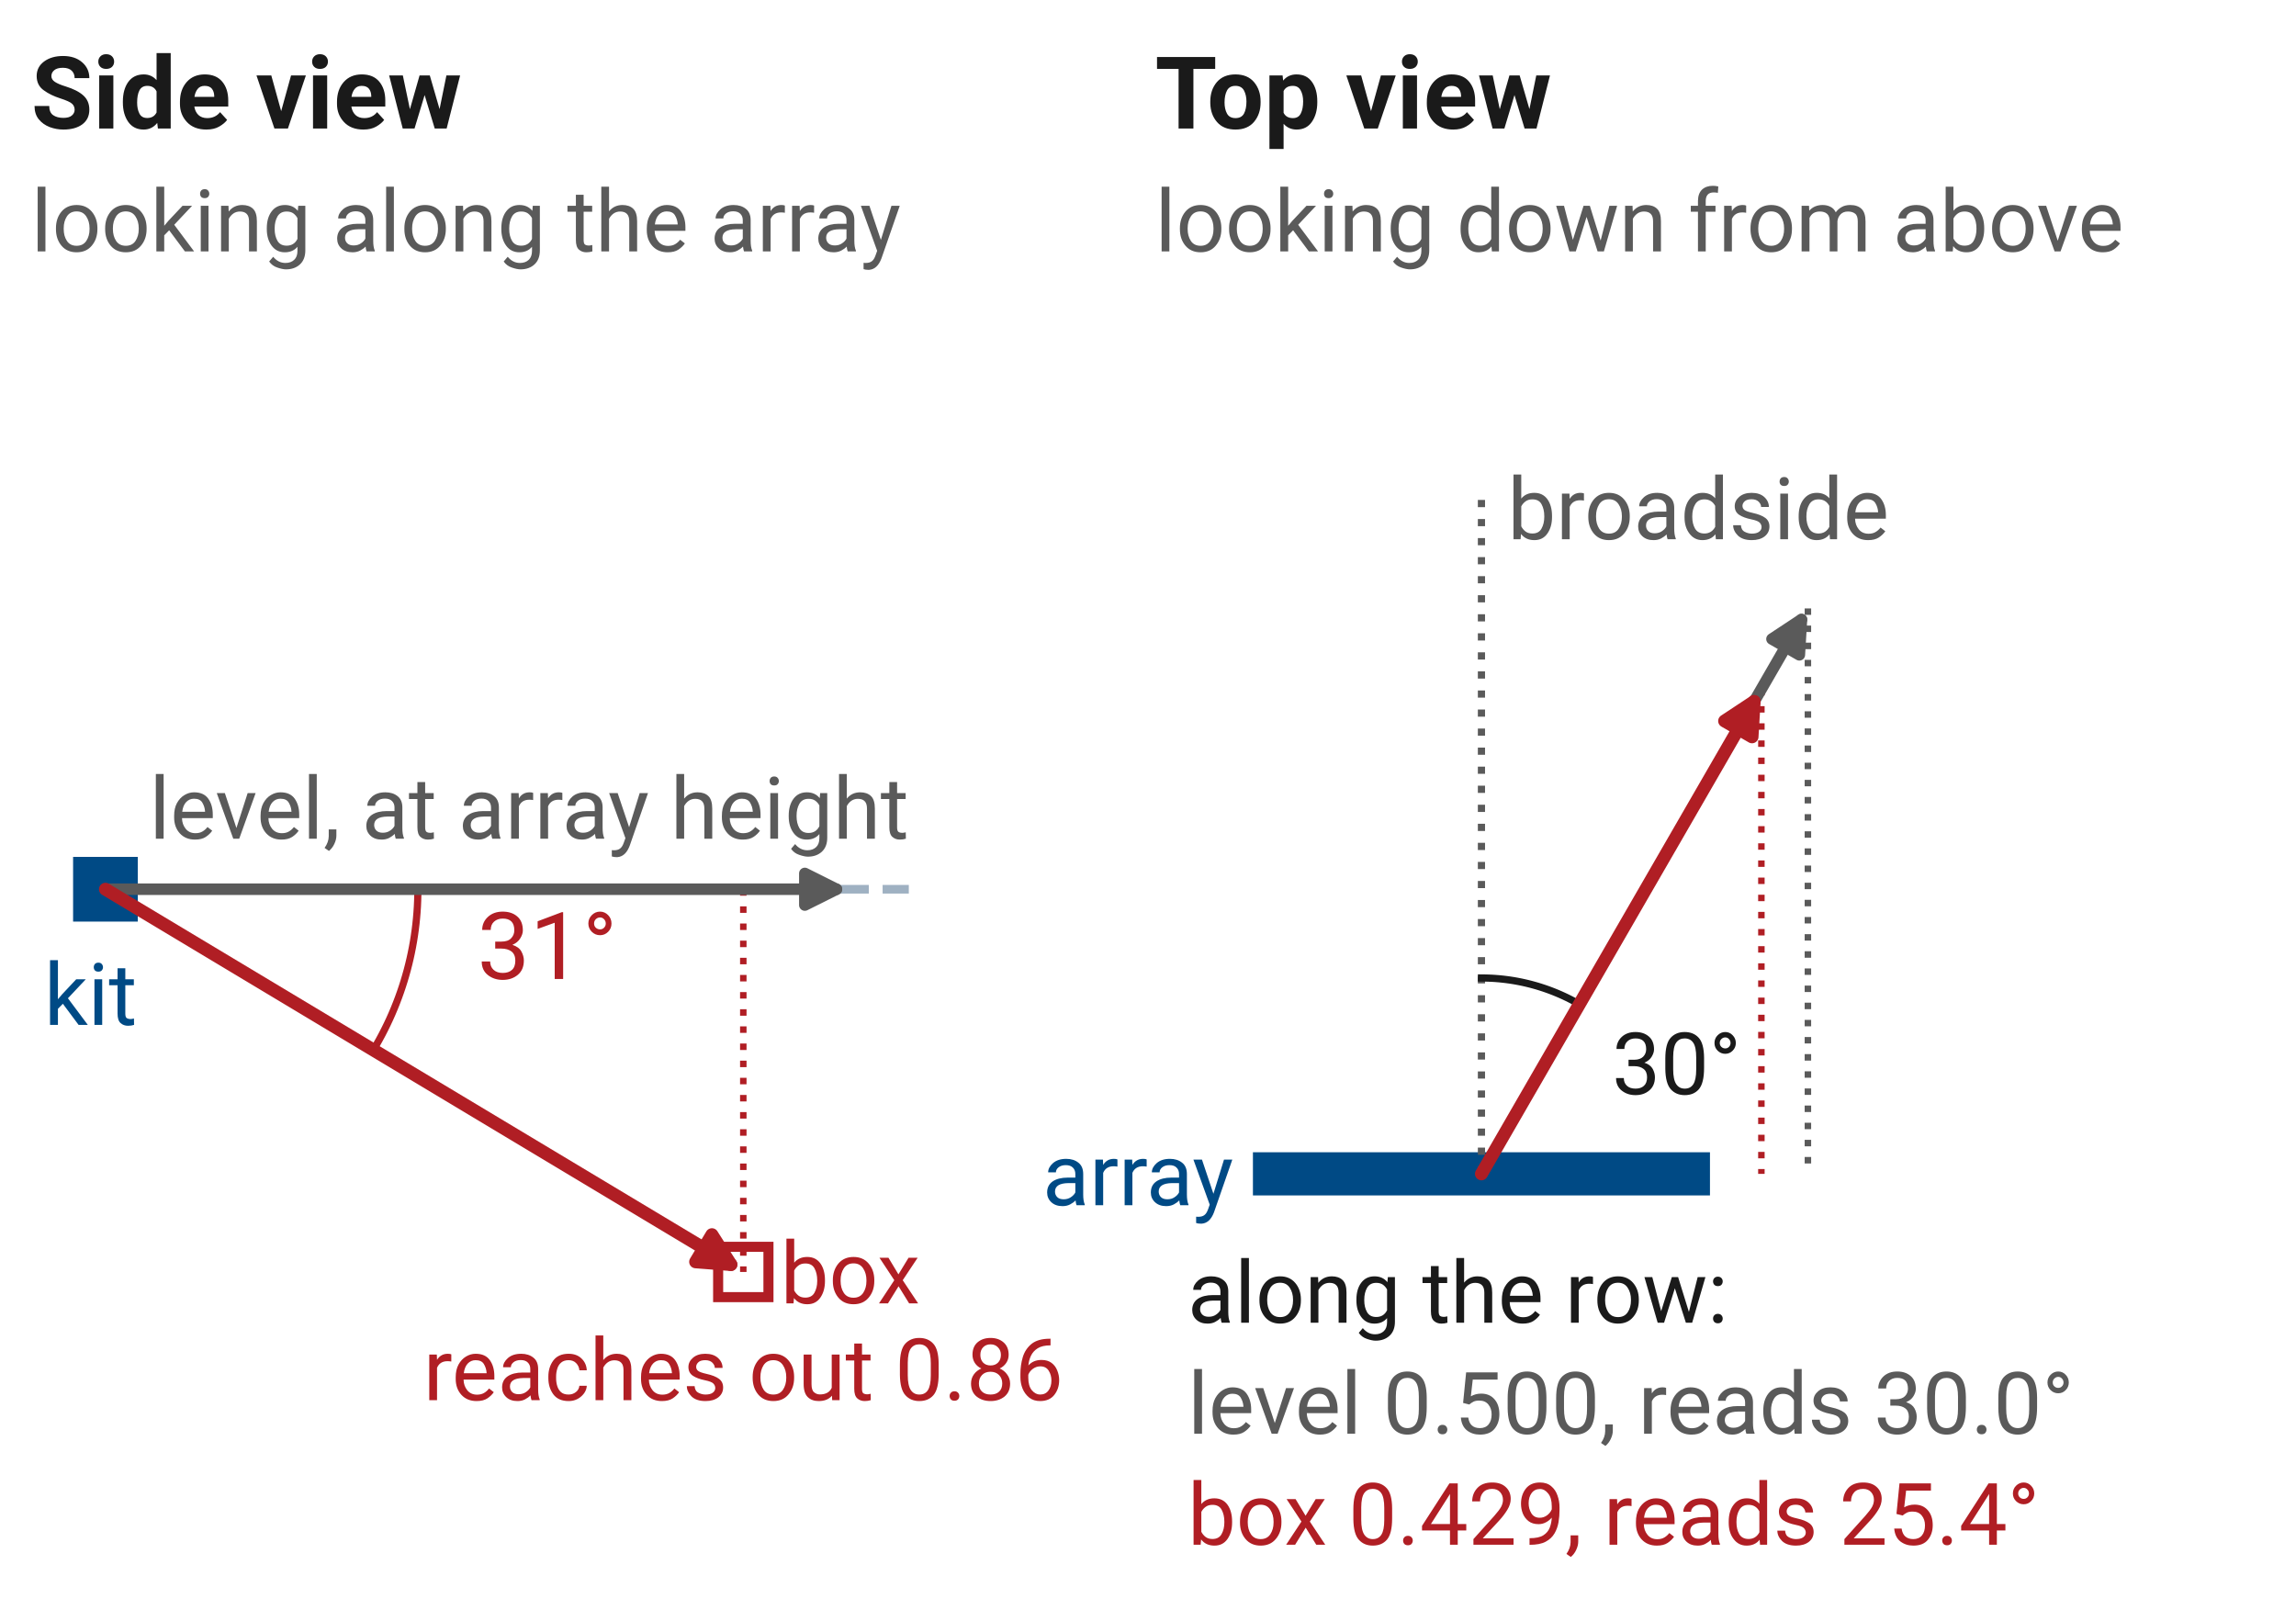
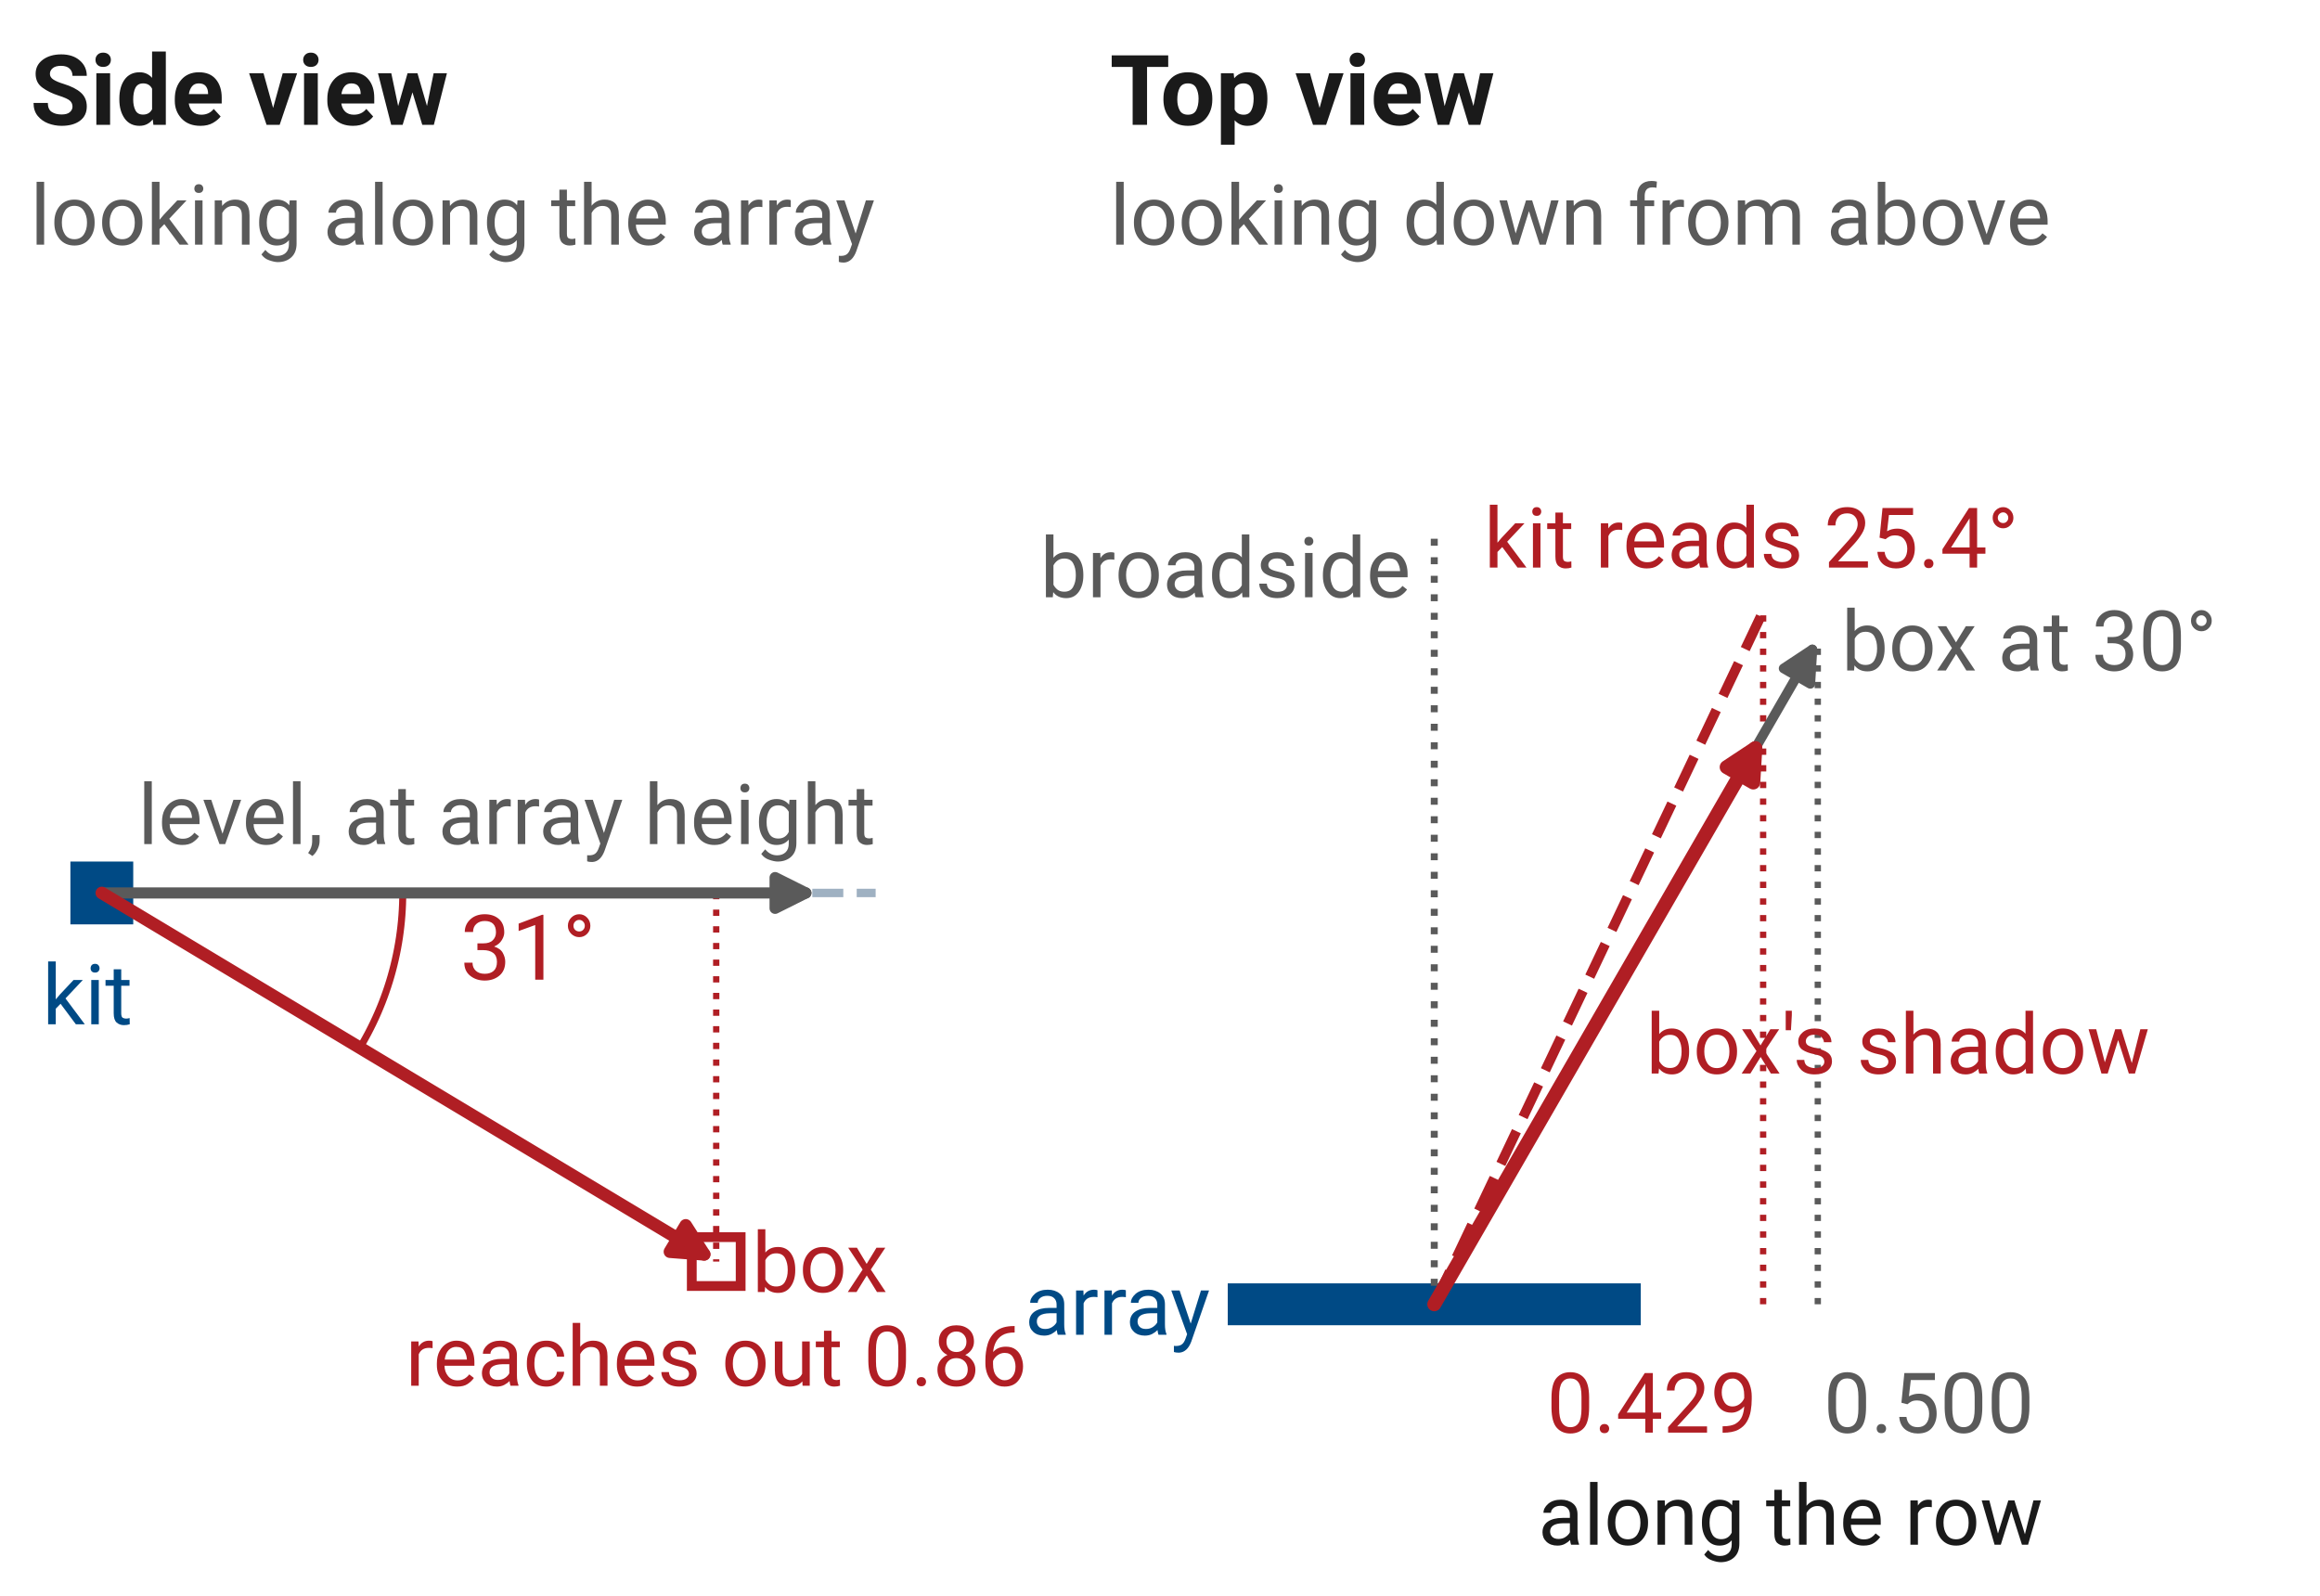
- <svg xmlns="http://www.w3.org/2000/svg" xmlns:xlink="http://www.w3.org/1999/xlink" width="319.42pt" height="223.939pt" viewBox="0 0 319.42 223.939" version="1.1">
+ <svg xmlns="http://www.w3.org/2000/svg" xmlns:xlink="http://www.w3.org/1999/xlink" width="332.28pt" height="228.479pt" viewBox="0 0 332.28 228.479" version="1.1">
  <defs>
    <style type="text/css">*{stroke-linejoin: round; stroke-linecap: butt}</style>
  </defs>
  <g id="figure_1">
    <g id="patch_1">
-       <path d="M 0 223.939  L 319.42 223.939  L 319.42 0  L 0 0  L 0 223.939  z " style="fill: none" />
+       <path d="M 0 228.479  L 332.28 228.479  L 332.28 0  L 0 0  L 0 228.479  z " style="fill: none" />
    </g>
    <g id="axes_1">
      <g id="line2d_1">
-         <path d="M 14.669 123.708  L 126.435 123.708  " clip-path="url(#pfb8a192c6f)" style="fill: none; stroke-dasharray: 4.44,1.92; stroke-dashoffset: 0; stroke: #9fb1c2; stroke-width: 1.2" />
+         <path d="M 14.582 127.906  L 125.414 127.906  " clip-path="url(#pde7d0ddf05)" style="fill: none; stroke-dasharray: 4.44,1.92; stroke-dashoffset: 0; stroke: #9fb1c2; stroke-width: 1.2" />
      </g>
      <g id="line2d_2">
        <defs>
          <path id="m3cbab0ef9d" d="M -4 4  L 4 4  L 4 -4  L -4 -4  z " style="stroke: #004a85; stroke-linejoin: miter" />
        </defs>
-         <g clip-path="url(#pfb8a192c6f)">
-           <use xlink:href="#m3cbab0ef9d" x="14.669" y="123.708" style="fill: #004a85; stroke: #004a85; stroke-linejoin: miter" />
+         <g clip-path="url(#pde7d0ddf05)">
+           <use xlink:href="#m3cbab0ef9d" x="14.582" y="127.906" style="fill: #004a85; stroke: #004a85; stroke-linejoin: miter" />
        </g>
      </g>
      <g id="line2d_3">
-         <path d="M 103.408 123.708  L 103.408 176.952  " clip-path="url(#pfb8a192c6f)" style="fill: none; stroke-dasharray: 0.9,1.485; stroke-dashoffset: 0; stroke: #b01e24; stroke-width: 0.9" />
+         <path d="M 102.58 127.906  L 102.58 180.705  " clip-path="url(#pde7d0ddf05)" style="fill: none; stroke-dasharray: 0.9,1.485; stroke-dashoffset: 0; stroke: #b01e24; stroke-width: 0.9" />
      </g>
      <g id="line2d_4">
        <defs>
          <path id="ma644fbcbb9" d="M -3.5 3.5  L 3.5 3.5  L 3.5 -3.5  L -3.5 -3.5  z " style="stroke: #b01e24; stroke-width: 1.4; stroke-linejoin: miter" />
        </defs>
-         <g clip-path="url(#pfb8a192c6f)">
-           <use xlink:href="#ma644fbcbb9" x="103.408" y="176.952" style="fill-opacity: 0; stroke: #b01e24; stroke-width: 1.4; stroke-linejoin: miter" />
+         <g clip-path="url(#pde7d0ddf05)">
+           <use xlink:href="#ma644fbcbb9" x="102.58" y="180.705" style="fill-opacity: 0; stroke: #b01e24; stroke-width: 1.4; stroke-linejoin: miter" />
        </g>
      </g>
      <g id="line2d_5">
-         <path d="M 58.133 123.708  L 58.126 124.518  L 58.103 125.328  L 58.066 126.137  L 58.013 126.945  L 57.945 127.752  L 57.862 128.558  L 57.764 129.362  L 57.651 130.164  L 57.524 130.964  L 57.381 131.761  L 57.223 132.556  L 57.051 133.347  L 56.864 134.135  L 56.663 134.92  L 56.446 135.7  L 56.216 136.477  L 55.971 137.249  L 55.711 138.016  L 55.437 138.778  L 55.149 139.535  L 54.847 140.287  L 54.532 141.033  L 54.202 141.773  L 53.858 142.506  L 53.501 143.233  L 53.131 143.953  L 52.747 144.666  L 52.35 145.372  L 51.939 146.071  " clip-path="url(#pfb8a192c6f)" style="fill: none; stroke: #b01e24; stroke-linecap: square" />
+         <path d="M 57.684 127.906  L 57.676 128.709  L 57.654 129.512  L 57.616 130.314  L 57.564 131.116  L 57.497 131.916  L 57.414 132.715  L 57.317 133.513  L 57.206 134.308  L 57.079 135.101  L 56.937 135.892  L 56.781 136.68  L 56.61 137.464  L 56.425 138.246  L 56.225 139.024  L 56.011 139.798  L 55.782 140.568  L 55.539 141.333  L 55.281 142.094  L 55.01 142.85  L 54.725 143.601  L 54.425 144.346  L 54.112 145.086  L 53.785 145.819  L 53.444 146.547  L 53.09 147.268  L 52.723 147.982  L 52.342 148.689  L 51.948 149.389  L 51.541 150.082  " clip-path="url(#pde7d0ddf05)" style="fill: none; stroke: #b01e24; stroke-linecap: square" />
      </g>
      <g id="text_1">
-         <text style="font-size: 12px; font-family:'Source Sans Pro', 'Segoe UI', Roboto, Helvetica, Arial, sans-serif; text-anchor: end; fill: #5a5a5a" x="126.435" y="116.674" transform="rotate(-0 126.4351 116.6743)">level, at array height</text>
+         <text style="font-size: 12px; font-family:'Source Sans Pro', 'Segoe UI', Roboto, Helvetica, Arial, sans-serif; text-anchor: end; fill: #5a5a5a" x="125.414" y="120.907" transform="rotate(-0 125.4143 120.9067)">level, at array height</text>
      </g>
      <g id="text_2">
-         <text style="font-size: 12px; font-family:'Source Sans Pro', 'Segoe UI', Roboto, Helvetica, Arial, sans-serif; text-anchor: middle; fill: #004a85" x="12.599" y="142.577" transform="rotate(-0 12.59899 142.5775)">kit</text>
+         <text style="font-size: 12px; font-family:'Source Sans Pro', 'Segoe UI', Roboto, Helvetica, Arial, sans-serif; text-anchor: middle; fill: #004a85" x="12.53" y="146.715" transform="rotate(-0 12.52979 146.7147)">kit</text>
      </g>
      <g id="patch_2">
-         <path d="M 14.669 123.708  Q 66.412 123.708 116.367 123.708  " style="fill: none; stroke: #5a5a5a; stroke-width: 1.6; stroke-linecap: round" />
-         <path d="M 111.967 121.508  L 116.367 123.708  L 111.967 125.908  z " style="fill: #5a5a5a; stroke: #5a5a5a; stroke-width: 1.6; stroke-linecap: round" />
+         <path d="M 14.582 127.906  Q 65.893 127.906 115.416 127.906  " style="fill: none; stroke: #5a5a5a; stroke-width: 1.6; stroke-linecap: round" />
+         <path d="M 111.016 125.706  L 115.416 127.906  L 111.016 130.106  z " style="fill: #5a5a5a; stroke: #5a5a5a; stroke-width: 1.6; stroke-linecap: round" />
      </g>
      <g id="patch_3">
-         <path d="M 14.669 123.708  Q 59.039 150.33 101.683 175.917  " style="fill: none; stroke: #b01e24; stroke-width: 1.8; stroke-linecap: round" />
-         <path d="M 99.042 171.766  L 101.683 175.917  L 96.778 175.539  z " style="fill: #b01e24; stroke: #b01e24; stroke-width: 1.8; stroke-linecap: round" />
+         <path d="M 14.582 127.906  Q 58.581 154.305 100.854 179.669  " style="fill: none; stroke: #b01e24; stroke-width: 1.8; stroke-linecap: round" />
+         <path d="M 98.213 175.519  L 100.854 179.669  L 95.95 179.292  z " style="fill: #b01e24; stroke: #b01e24; stroke-width: 1.8; stroke-linecap: round" />
      </g>
      <g id="text_3">
-         <text style="font-size: 12px; font-family:'Source Sans Pro', 'Segoe UI', Roboto, Helvetica, Arial, sans-serif; text-anchor: start; fill: #b01e24" x="108.583" y="181.317" transform="rotate(-0 108.5828 181.3174)">box</text>
+         <text style="font-size: 12px; font-family:'Source Sans Pro', 'Segoe UI', Roboto, Helvetica, Arial, sans-serif; text-anchor: start; fill: #b01e24" x="107.711" y="185.07" transform="rotate(-0 107.7113 185.0701)">box</text>
      </g>
      <g id="text_4">
-         <text style="font-size: 13px; font-family:'Source Sans Pro', 'Segoe UI', Roboto, Helvetica, Arial, sans-serif; text-anchor: start; fill: #b01e24" x="66.412" y="136.199" transform="rotate(-0 66.4124 136.1989)">31°</text>
+         <text style="font-size: 13px; font-family:'Source Sans Pro', 'Segoe UI', Roboto, Helvetica, Arial, sans-serif; text-anchor: start; fill: #b01e24" x="65.893" y="140.332" transform="rotate(-0 65.89339 140.3318)">31°</text>
      </g>
      <g id="text_5">
-         <text style="font-size: 12px; font-family:'Source Sans Pro', 'Segoe UI', Roboto, Helvetica, Arial, sans-serif; text-anchor: middle; fill: #b01e24" x="103.408" y="194.786" transform="rotate(-0 103.4084 194.7864)">reaches out 0.86</text>
+         <text style="font-size: 12px; font-family:'Source Sans Pro', 'Segoe UI', Roboto, Helvetica, Arial, sans-serif; text-anchor: middle; fill: #b01e24" x="102.58" y="198.487" transform="rotate(-0 102.5801 198.4872)">reaches out 0.86</text>
      </g>
    </g>
    <g id="axes_2">
      <g id="line2d_6">
-         <path d="M 174.307 163.302  L 237.891 163.302  " clip-path="url(#p3871f0181c)" style="fill: none; stroke: #004a85; stroke-width: 6" />
+         <path d="M 175.843 186.822  L 235 186.822  " clip-path="url(#p7184d75220)" style="fill: none; stroke: #004a85; stroke-width: 6" />
      </g>
      <g id="line2d_7">
-         <path d="M 206.099 163.302  L 206.099 67.927  " clip-path="url(#p3871f0181c)" style="fill: none; stroke-dasharray: 1,1.65; stroke-dashoffset: 0; stroke: #5a5a5a" />
+         <path d="M 205.421 186.822  L 205.421 76.96  " clip-path="url(#p7184d75220)" style="fill: none; stroke-dasharray: 1,1.65; stroke-dashoffset: 0; stroke: #5a5a5a" />
      </g>
      <g id="line2d_8">
-         <path d="M 251.516 84.638  L 251.516 163.302  " clip-path="url(#p3871f0181c)" style="fill: none; stroke-dasharray: 0.9,1.485; stroke-dashoffset: 0; stroke: #5a5a5a; stroke-width: 0.9" />
+         <path d="M 205.421 186.822  L 252.524 87.569  " clip-path="url(#p7184d75220)" style="fill: none; stroke-dasharray: 5.18,2.24; stroke-dashoffset: 0; stroke: #b01e24; stroke-width: 1.4" />
      </g>
      <g id="line2d_9">
-         <path d="M 245.044 95.848  L 245.044 163.302  " clip-path="url(#p3871f0181c)" style="fill: none; stroke-dasharray: 0.9,1.485; stroke-dashoffset: 0; stroke: #b01e24; stroke-width: 0.9" />
+         <path d="M 252.524 186.822  L 252.524 87.569  " clip-path="url(#p7184d75220)" style="fill: none; stroke-dasharray: 0.9,1.485; stroke-dashoffset: 0; stroke: #b01e24; stroke-width: 0.9" />
      </g>
      <g id="line2d_10">
-         <path d="M 206.099 136.052  L 206.591 136.057  L 207.083 136.07  L 207.574 136.092  L 208.065 136.123  L 208.556 136.163  L 209.045 136.212  L 209.534 136.27  L 210.021 136.336  L 210.508 136.411  L 210.992 136.495  L 211.476 136.588  L 211.957 136.689  L 212.437 136.799  L 212.914 136.918  L 213.389 137.046  L 213.862 137.181  L 214.332 137.326  L 214.8 137.479  L 215.265 137.64  L 215.727 137.81  L 216.185 137.988  L 216.641 138.174  L 217.093 138.368  L 217.541 138.571  L 217.986 138.781  L 218.427 139  L 218.863 139.227  L 219.296 139.461  L 219.724 139.703  " clip-path="url(#p3871f0181c)" style="fill: none; stroke: #1a1a1a; stroke-linecap: square" />
+         <path d="M 260.352 186.822  L 260.352 91.678  " clip-path="url(#p7184d75220)" style="fill: none; stroke-dasharray: 0.9,1.485; stroke-dashoffset: 0; stroke: #5a5a5a; stroke-width: 0.9" />
      </g>
      <g id="text_6">
-         <text style="font-size: 12px; font-family:'Source Sans Pro', 'Segoe UI', Roboto, Helvetica, Arial, sans-serif; text-anchor: end; fill: #004a85" x="171.582" y="167.668" transform="rotate(-0 171.5822 167.6677)">array</text>
+         <text style="font-size: 12px; font-family:'Source Sans Pro', 'Segoe UI', Roboto, Helvetica, Arial, sans-serif; text-anchor: end; fill: #004a85" x="173.308" y="191.187" transform="rotate(-0 173.3077 191.1871)">array</text>
      </g>
      <g id="text_7">
-         <text style="font-size: 12px; font-family:'Source Sans Pro', 'Segoe UI', Roboto, Helvetica, Arial, sans-serif; text-anchor: start; fill: #5a5a5a" x="209.732" y="75.017" transform="rotate(-0 209.7324 75.01709)">broadside</text>
+         <text style="font-size: 12px; font-family:'Source Sans Pro', 'Segoe UI', Roboto, Helvetica, Arial, sans-serif; text-anchor: end; fill: #5a5a5a" x="202.041" y="85.55" transform="rotate(-0 202.0409 85.55022)">broadside</text>
      </g>
      <g id="patch_4">
-         <path d="M 206.099 163.302  Q 228.808 123.97 250.622 86.187  " style="fill: none; stroke: #5a5a5a; stroke-width: 1.6; stroke-linecap: round" />
-         <path d="M 246.516 88.898  L 250.622 86.187  L 250.327 91.098  z " style="fill: #5a5a5a; stroke: #5a5a5a; stroke-width: 1.6; stroke-linecap: round" />
+         <path d="M 205.421 186.822  Q 232.887 139.25 259.57 93.034  " style="fill: none; stroke: #5a5a5a; stroke-width: 1.4; stroke-linecap: round" />
+         <path d="M 255.465 95.744  L 259.57 93.034  L 259.275 97.944  z " style="fill: #5a5a5a; stroke: #5a5a5a; stroke-width: 1.4; stroke-linecap: round" />
      </g>
      <g id="patch_5">
-         <path d="M 206.099 163.302  Q 225.571 129.575 244.038 97.591  " style="fill: none; stroke: #b01e24; stroke-width: 1.8; stroke-linecap: round" />
-         <path d="M 239.932 100.302  L 244.038 97.591  L 243.743 102.502  z " style="fill: #b01e24; stroke: #b01e24; stroke-width: 1.8; stroke-linecap: round" />
+         <path d="M 205.421 186.822  Q 228.973 146.029 251.406 107.173  " style="fill: none; stroke: #b01e24; stroke-width: 2; stroke-linecap: round" />
+         <path d="M 247.301 109.884  L 251.406 107.173  L 251.112 112.084  z " style="fill: #b01e24; stroke: #b01e24; stroke-width: 2; stroke-linecap: round" />
      </g>
      <g id="text_8">
-         <text style="font-size: 12px; font-family:'Source Sans Pro', 'Segoe UI', Roboto, Helvetica, Arial, sans-serif; text-anchor: start; fill: #1a1a1a" x="224.266" y="152.226" transform="rotate(-0 224.2658 152.2259)">30°</text>
+         <text style="font-size: 12px; font-family:'Source Sans Pro', 'Segoe UI', Roboto, Helvetica, Arial, sans-serif; text-anchor: start; fill: #5a5a5a" x="263.733" y="96.044" transform="rotate(-0 263.7328 96.04351)">box at 30°</text>
      </g>
      <g id="text_9">
-         <text style="font-size: 12px; font-family:'Source Sans Pro', 'Segoe UI', Roboto, Helvetica, Arial, sans-serif; text-anchor: start; fill: #1a1a1a" x="165.224" y="184.011" transform="rotate(-0 165.2238 184.0108)">along the row:</text>
+         <text style="font-size: 12px; font-family:'Source Sans Pro', 'Segoe UI', Roboto, Helvetica, Arial, sans-serif; text-anchor: middle; fill: #b01e24" x="250.834" y="81.295" transform="rotate(-0 250.8341 81.29457)">kit reads 25.4°</text>
      </g>
      <g id="text_10">
-         <text style="font-size: 12px; font-family:'Source Sans Pro', 'Segoe UI', Roboto, Helvetica, Arial, sans-serif; text-anchor: start; fill: #5a5a5a" x="165.224" y="199.453" transform="rotate(-0 165.2238 199.4526)">level  0.500, reads 30.0°</text>
+         <text style="font-size: 12px; font-family:'Source Sans Pro', 'Segoe UI', Roboto, Helvetica, Arial, sans-serif; text-anchor: start; fill: #b01e24" x="235.734" y="153.775" transform="rotate(-0 235.7336 153.775)">box's shadow</text>
      </g>
      <g id="text_11">
-         <text style="font-size: 12px; font-family:'Source Sans Pro', 'Segoe UI', Roboto, Helvetica, Arial, sans-serif; text-anchor: start; fill: #b01e24" x="165.224" y="214.894" transform="rotate(-0 165.2238 214.8944)">box  0.429, reads 25.4°</text>
+         <text style="font-size: 12px; font-family:'Source Sans Pro', 'Segoe UI', Roboto, Helvetica, Arial, sans-serif; text-anchor: end; fill: #b01e24" x="251.679" y="205.208" transform="rotate(-0 251.6792 205.2076)">0.429</text>
+       </g>
+       <g id="text_12">
+         <text style="font-size: 12px; font-family:'Source Sans Pro', 'Segoe UI', Roboto, Helvetica, Arial, sans-serif; text-anchor: start; fill: #5a5a5a" x="261.198" y="205.208" transform="rotate(-0 261.1975 205.2076)">0.500</text>
+       </g>
+       <g id="text_13">
+         <text style="font-size: 12px; font-family:'Source Sans Pro', 'Segoe UI', Roboto, Helvetica, Arial, sans-serif; text-anchor: middle; fill: #1a1a1a" x="256.438" y="221.264" transform="rotate(-0 256.4384 221.2644)">along the row</text>
      </g>
    </g>
-     <g id="text_12">
+     <g id="text_14">
      <text style="font-weight: 700; font-size: 14px; font-family:'Source Sans Pro', 'Segoe UI', Roboto, Helvetica, Arial, sans-serif; text-anchor: start; fill: #1a1a1a" x="4.32" y="17.883" transform="rotate(-0 4.32 17.8825)">Side view</text>
    </g>
-     <g id="text_13">
-       <text style="font-size: 12px; font-family:'Source Sans Pro', 'Segoe UI', Roboto, Helvetica, Arial, sans-serif; text-anchor: start; fill: #5a5a5a" x="4.32" y="34.972" transform="rotate(-0 4.32 34.97245)">looking along the array</text>
+     <g id="text_15">
+       <text style="font-size: 12px; font-family:'Source Sans Pro', 'Segoe UI', Roboto, Helvetica, Arial, sans-serif; text-anchor: start; fill: #5a5a5a" x="4.32" y="35.044" transform="rotate(-0 4.32 35.04445)">looking along the array</text>
    </g>
-     <g id="text_14">
-       <text style="font-weight: 700; font-size: 14px; font-family:'Source Sans Pro', 'Segoe UI', Roboto, Helvetica, Arial, sans-serif; text-anchor: start; fill: #1a1a1a" x="160.682" y="17.883" transform="rotate(-0 160.6821 17.8825)">Top view</text>
+     <g id="text_16">
+       <text style="font-weight: 700; font-size: 14px; font-family:'Source Sans Pro', 'Segoe UI', Roboto, Helvetica, Arial, sans-serif; text-anchor: start; fill: #1a1a1a" x="158.941" y="17.883" transform="rotate(-0 158.941 17.8825)">Top view</text>
    </g>
-     <g id="text_15">
-       <text style="font-size: 12px; font-family:'Source Sans Pro', 'Segoe UI', Roboto, Helvetica, Arial, sans-serif; text-anchor: start; fill: #5a5a5a" x="160.682" y="34.972" transform="rotate(-0 160.6821 34.97245)">looking down from above</text>
+     <g id="text_17">
+       <text style="font-size: 12px; font-family:'Source Sans Pro', 'Segoe UI', Roboto, Helvetica, Arial, sans-serif; text-anchor: start; fill: #5a5a5a" x="158.941" y="35.044" transform="rotate(-0 158.941 35.04445)">looking down from above</text>
    </g>
  </g>
  <defs>
-     <clipPath id="pfb8a192c6f">
-       <rect x="4.32" y="80.244" width="126.255" height="117.976" />
+     <clipPath id="pde7d0ddf05">
+       <rect x="4.32" y="84.805" width="125.199" height="116.989" />
    </clipPath>
-     <clipPath id="p3871f0181c">
-       <rect x="160.682" y="58.843" width="154.418" height="160.776" />
+     <clipPath id="p7184d75220">
+       <rect x="158.941" y="64.283" width="169.019" height="158.033" />
    </clipPath>
  </defs>
</svg>
